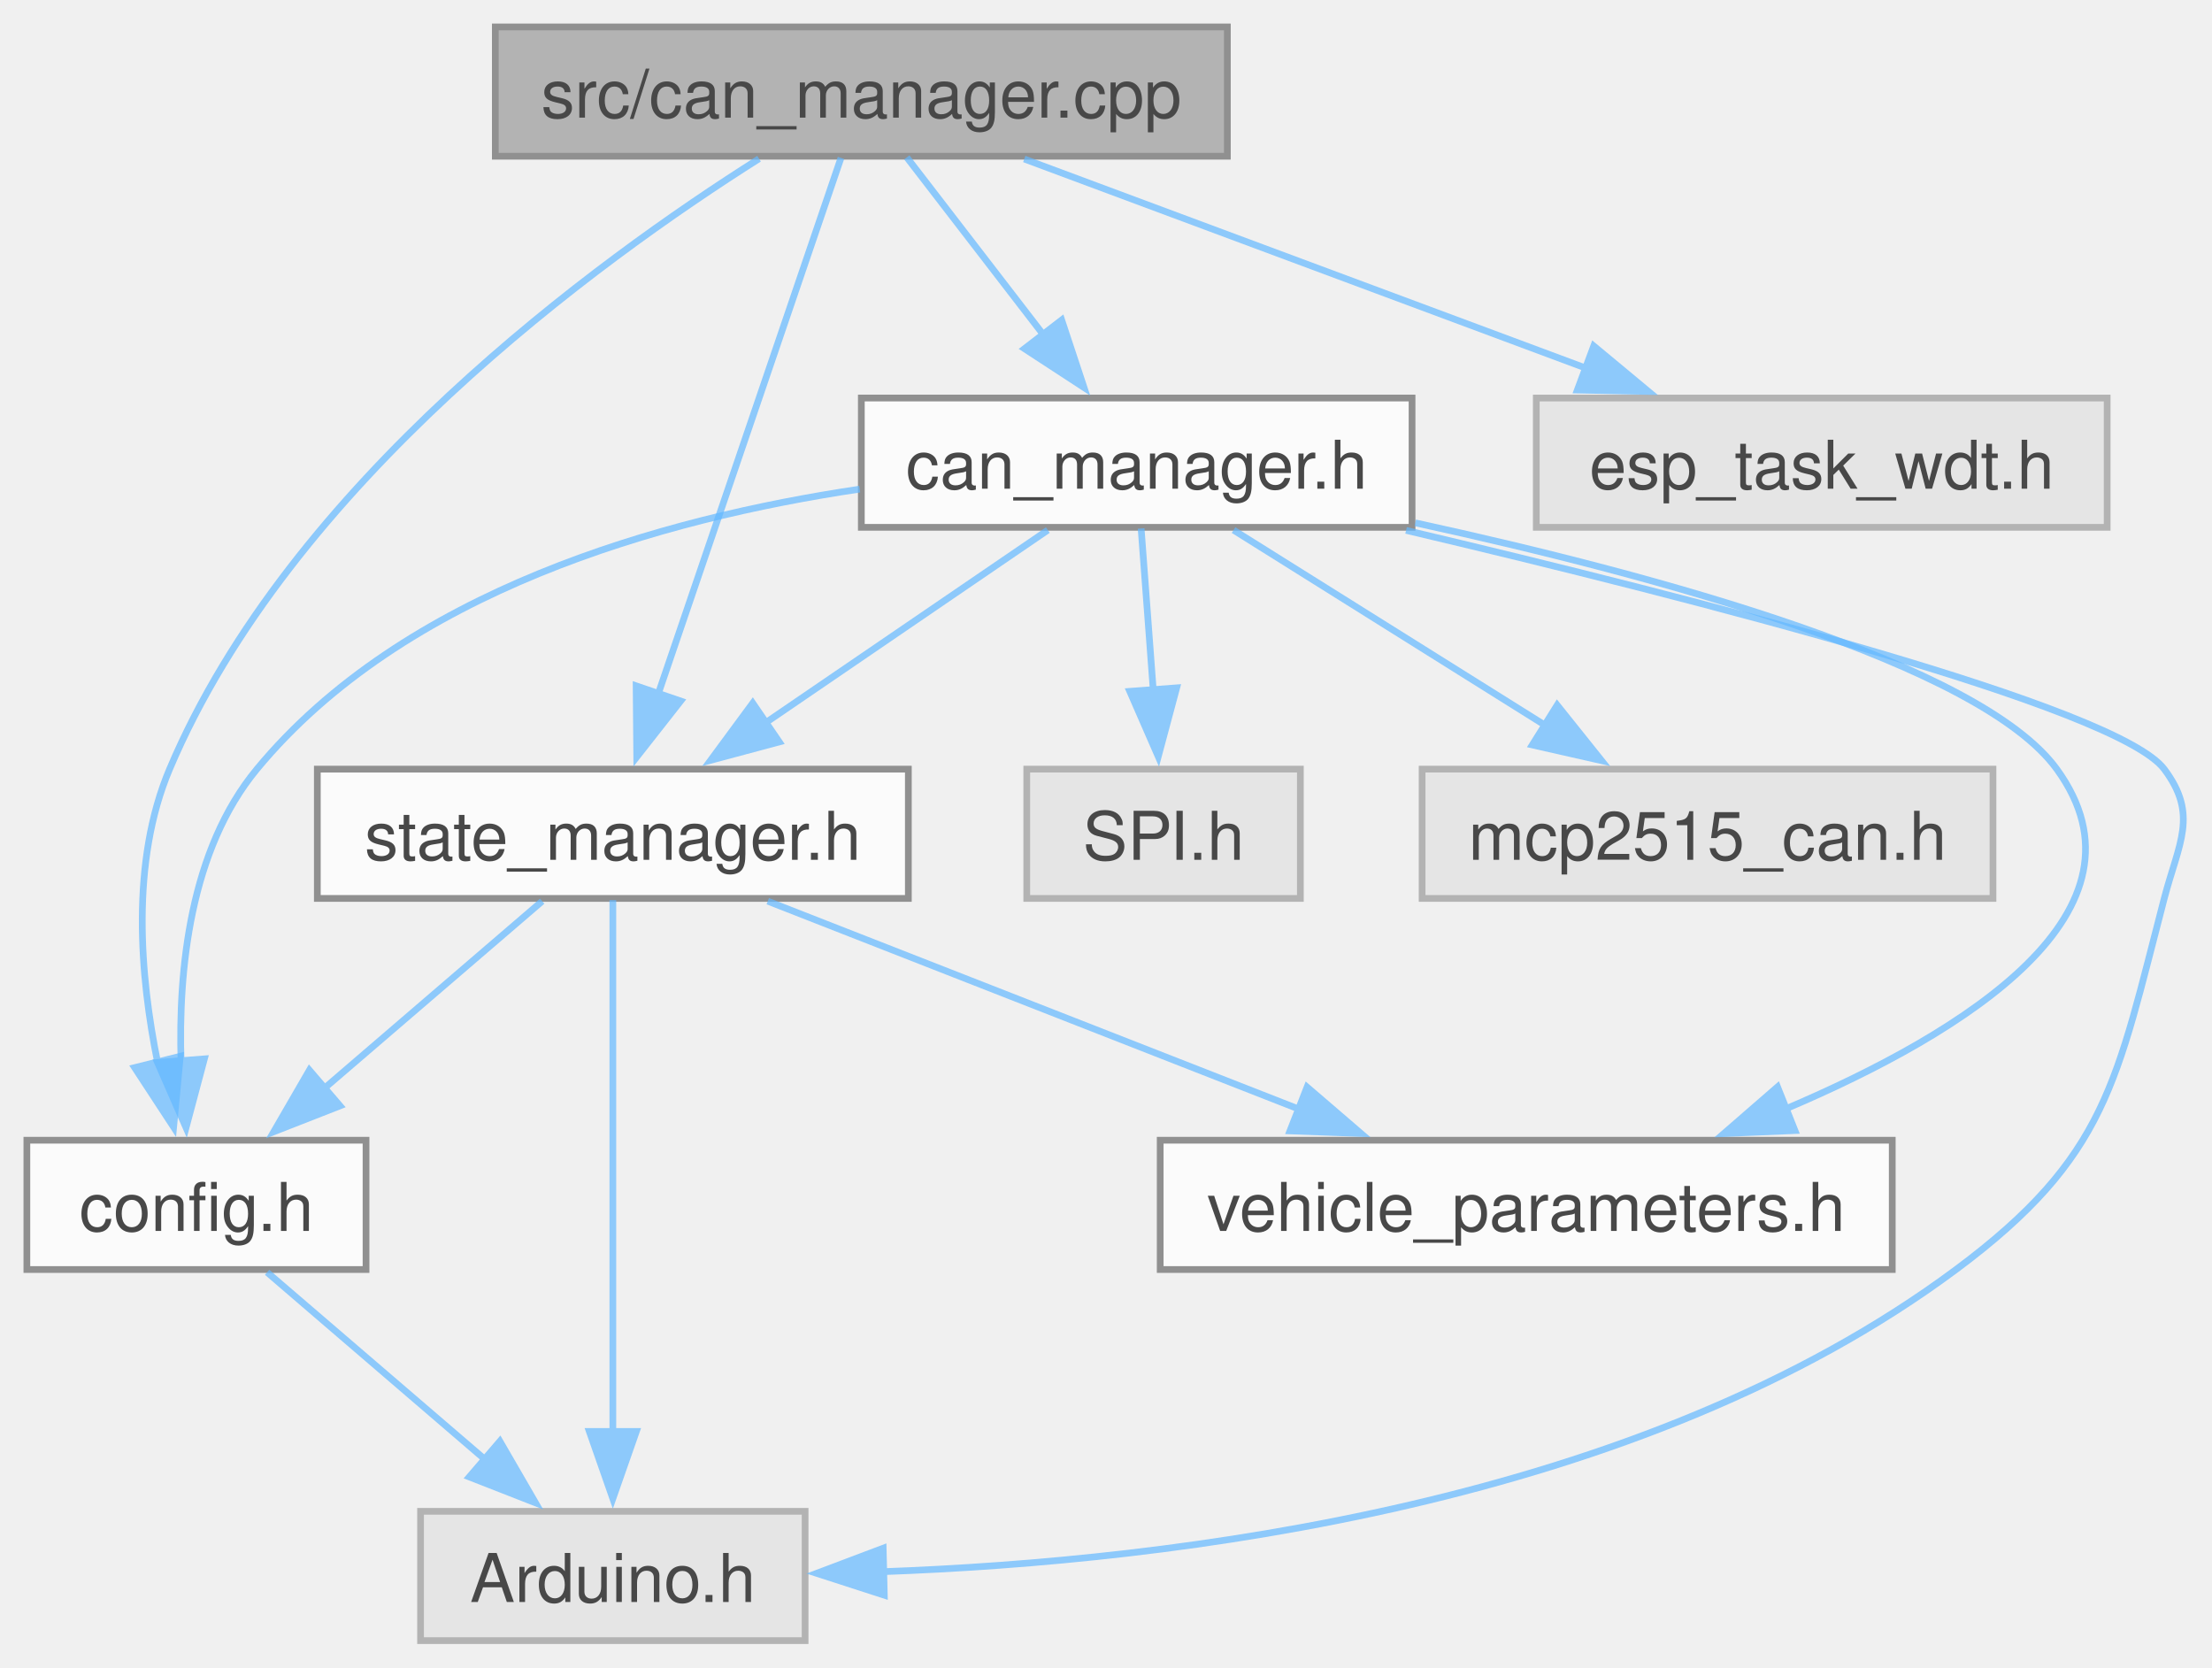
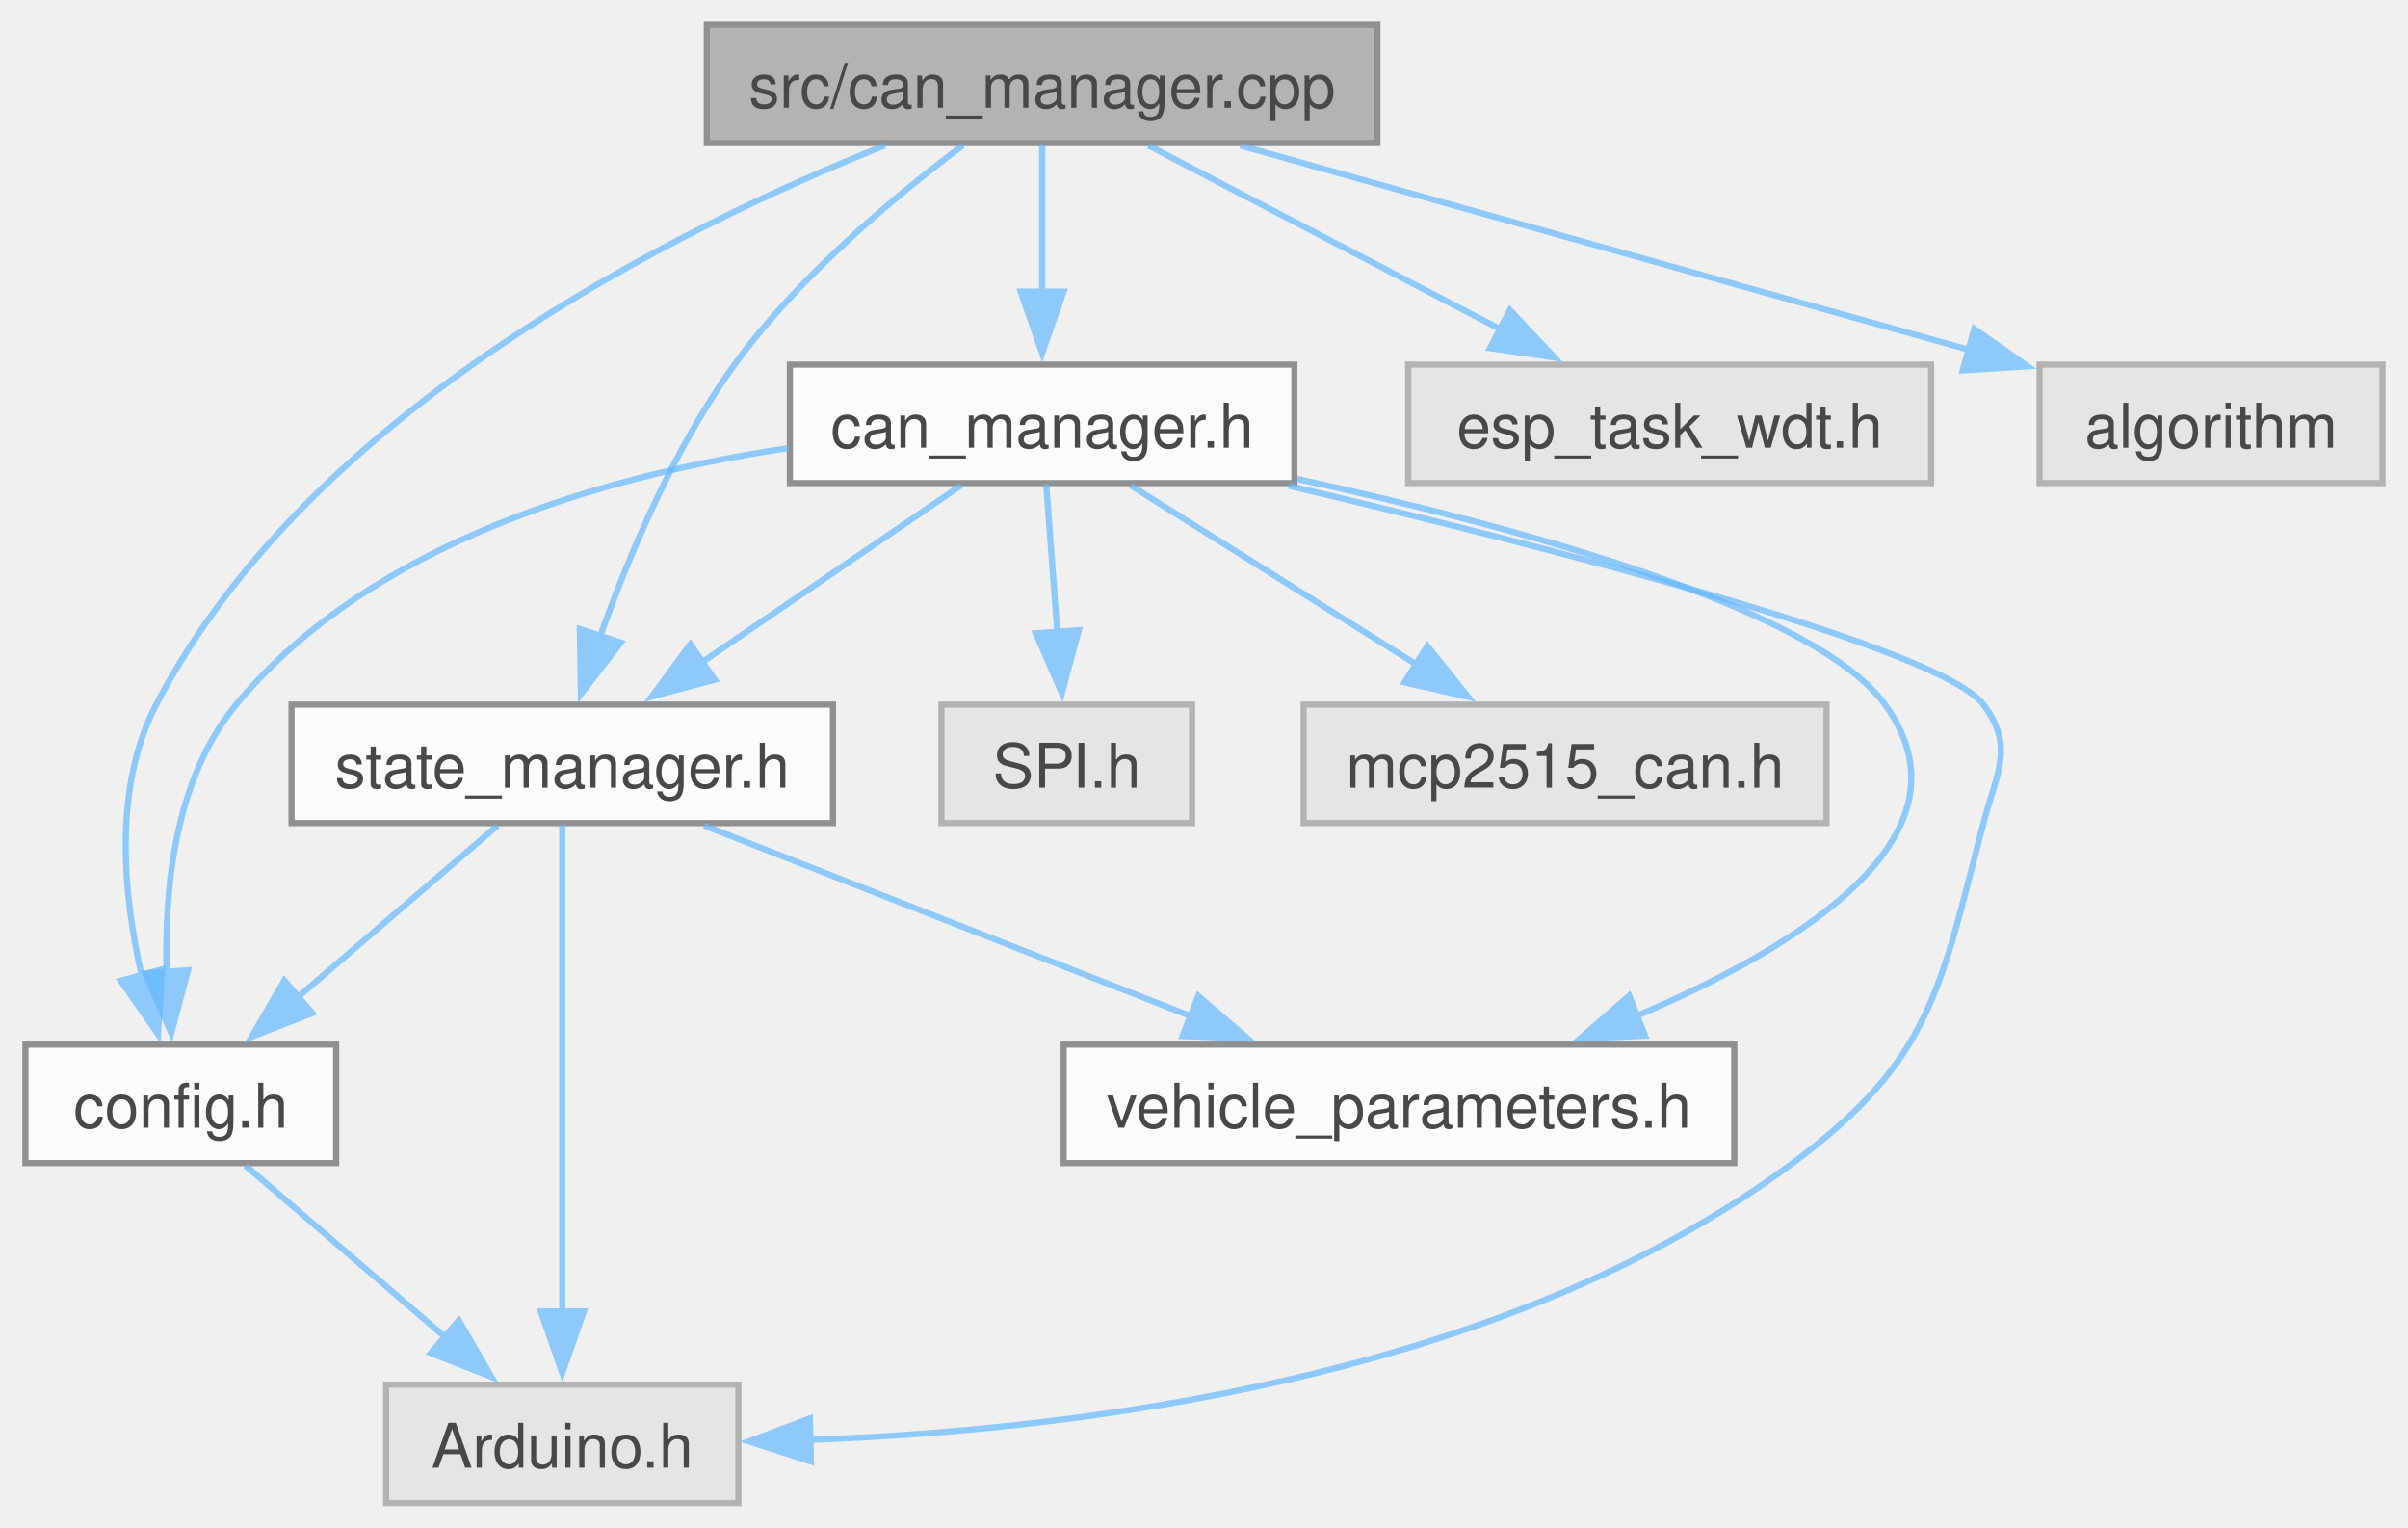
- <svg xmlns="http://www.w3.org/2000/svg" xmlns:xlink="http://www.w3.org/1999/xlink" width="329pt" height="248pt" viewBox="0.00 0.00 329.36 248.25">
+ <svg xmlns="http://www.w3.org/2000/svg" xmlns:xlink="http://www.w3.org/1999/xlink" width="391pt" height="248pt" viewBox="0.00 0.00 391.12 248.25">
  <svg id="main" version="1.1" xml:space="preserve">
    <style type="text/css">
.node, .edge {opacity: 0.7;}
.node.selected, .edge.selected {opacity: 1;}
.edge:hover path { stroke: red; }
.edge:hover polygon { stroke: red; fill: red; }
</style>
    <svg id="graph" class="graph">
      <g id="graph0" class="graph" transform="scale(1 1) rotate(0) translate(4 244.25)">
        <g id="Node000001" class="node">
          <g id="a_Node000001">
            <a xlink:title="Implementation of CAN communication management system.">
-               <polygon fill="#999999" stroke="#666666" points="178.75,-240.25 69.75,-240.25 69.75,-221 178.75,-221 178.75,-240.25" />
-               <text text-anchor="middle" x="124.25" y="-226.75" font-family="Helvetica,sans-Serif" font-size="10.00">src/can_manager.cpp</text>
+               <polygon fill="#999999" stroke="#666666" points="219.75,-240.25 110.75,-240.25 110.75,-221 219.75,-221 219.75,-240.25" />
+               <text text-anchor="middle" x="165.25" y="-226.75" font-family="Helvetica,sans-Serif" font-size="10.00">src/can_manager.cpp</text>
            </a>
          </g>
        </g>
        <g id="Node000002" class="node">
          <g id="a_Node000002">
            <a xlink:href="can__manager_8h.html" target="_top" xlink:title="CAN Communication Manager for Vehicle Control System.">
              <polygon fill="white" stroke="#666666" points="206.25,-185 124.25,-185 124.25,-165.75 206.25,-165.75 206.25,-185" />
              <text text-anchor="middle" x="165.25" y="-171.5" font-family="Helvetica,sans-Serif" font-size="10.00">can_manager.h</text>
            </a>
          </g>
        </g>
        <g id="edge1_Node000001_Node000002" class="edge">
          <g id="a_edge1_Node000001_Node000002">
            <a xlink:title=" ">
-               <path fill="none" stroke="#63b8ff" d="M131.02,-220.83C136.57,-213.63 144.59,-203.21 151.48,-194.26" />
-               <polygon fill="#63b8ff" stroke="#63b8ff" points="154.08,-196.62 157.41,-186.56 148.54,-192.35 154.08,-196.62" />
+               <path fill="none" stroke="#63b8ff" d="M165.25,-220.83C165.25,-214.32 165.25,-205.17 165.25,-196.87" />
+               <polygon fill="#63b8ff" stroke="#63b8ff" points="168.75,-196.87 165.25,-186.87 161.75,-196.87 168.75,-196.87" />
            </a>
          </g>
        </g>
        <g id="Node000006" class="node">
          <g id="a_Node000006">
            <a xlink:href="config_8h.html" target="_top" xlink:title=" ">
              <polygon fill="white" stroke="#666666" points="50.5,-74.5 0,-74.5 0,-55.25 50.5,-55.25 50.5,-74.5" />
              <text text-anchor="middle" x="25.25" y="-61" font-family="Helvetica,sans-Serif" font-size="10.00">config.h</text>
            </a>
          </g>
        </g>
        <g id="edge14_Node000001_Node000006" class="edge">
          <g id="a_edge14_Node000001_Node000006">
            <a xlink:title=" ">
-               <path fill="none" stroke="#63b8ff" d="M109.02,-220.63C85,-205.45 39.21,-172.19 21.25,-129.75 15.41,-115.95 16.83,-98.96 19.49,-85.97" />
-               <polygon fill="#63b8ff" stroke="#63b8ff" points="22.84,-87 21.85,-76.45 16.05,-85.31 22.84,-87" />
+               <path fill="none" stroke="#63b8ff" d="M139.68,-220.61C105.44,-206.97 46.13,-177.51 21.25,-129.75 14.18,-116.17 15.88,-98.7 18.96,-85.46" />
+               <polygon fill="#63b8ff" stroke="#63b8ff" points="22.23,-86.76 21.55,-76.19 15.49,-84.88 22.23,-86.76" />
            </a>
          </g>
        </g>
        <g id="Node000008" class="node">
          <g id="a_Node000008">
            <a xlink:href="state__manager_8h.html" target="_top" xlink:title="Vehicle State Management System.">
              <polygon fill="white" stroke="#666666" points="131.25,-129.75 43.25,-129.75 43.25,-110.5 131.25,-110.5 131.25,-129.75" />
              <text text-anchor="middle" x="87.25" y="-116.25" font-family="Helvetica,sans-Serif" font-size="10.00">state_manager.h</text>
            </a>
          </g>
        </g>
        <g id="edge12_Node000001_Node000008" class="edge">
          <g id="a_edge12_Node000001_Node000008">
            <a xlink:title=" ">
-               <path fill="none" stroke="#63b8ff" d="M121.22,-220.75C115.31,-203.42 102.12,-164.73 94.02,-140.99" />
-               <polygon fill="#63b8ff" stroke="#63b8ff" points="97.35,-139.89 90.81,-131.56 90.72,-142.15 97.35,-139.89" />
+               <path fill="none" stroke="#63b8ff" d="M152.34,-220.6C141.32,-212.36 125.64,-199.31 115.25,-185 105.45,-171.49 98.09,-154.02 93.38,-140.76" />
+               <polygon fill="#63b8ff" stroke="#63b8ff" points="96.76,-139.83 90.28,-131.44 90.11,-142.04 96.76,-139.83" />
            </a>
          </g>
        </g>
        <g id="Node000009" class="node">
          <g id="a_Node000009">
            <a xlink:title=" ">
              <polygon fill="#e0e0e0" stroke="#999999" points="309.75,-185 224.75,-185 224.75,-165.75 309.75,-165.75 309.75,-185" />
              <text text-anchor="middle" x="267.25" y="-171.5" font-family="Helvetica,sans-Serif" font-size="10.00">esp_task_wdt.h</text>
            </a>
          </g>
        </g>
        <g id="edge13_Node000001_Node000009" class="edge">
          <g id="a_edge13_Node000001_Node000009">
            <a xlink:title=" ">
-               <path fill="none" stroke="#63b8ff" d="M148.51,-220.59C171.52,-212.02 206.34,-199.06 232.33,-189.38" />
-               <polygon fill="#63b8ff" stroke="#63b8ff" points="233.3,-192.75 241.45,-185.98 230.86,-186.19 233.3,-192.75" />
+               <path fill="none" stroke="#63b8ff" d="M182.55,-220.59C198.23,-212.41 221.6,-200.21 239.83,-190.69" />
+               <polygon fill="#63b8ff" stroke="#63b8ff" points="241.28,-193.88 248.52,-186.15 238.04,-187.68 241.28,-193.88" />
+             </a>
+           </g>
+         </g>
+         <g id="Node000010" class="node">
+           <g id="a_Node000010">
+             <a xlink:title=" ">
+               <polygon fill="#e0e0e0" stroke="#999999" points="383.12,-185 327.38,-185 327.38,-165.75 383.12,-165.75 383.12,-185" />
+               <text text-anchor="middle" x="355.25" y="-171.5" font-family="Helvetica,sans-Serif" font-size="10.00">algorithm</text>
+             </a>
+           </g>
+         </g>
+         <g id="edge15_Node000001_Node000010" class="edge">
+           <g id="a_edge15_Node000001_Node000010">
+             <a xlink:title=" ">
+               <path fill="none" stroke="#63b8ff" d="M197.48,-220.59C230.25,-211.41 281.05,-197.17 316.11,-187.34" />
+               <polygon fill="#63b8ff" stroke="#63b8ff" points="316.76,-190.8 325.44,-184.73 314.87,-184.06 316.76,-190.8" />
            </a>
          </g>
        </g>
        <g id="Node000003" class="node">
          <g id="a_Node000003">
            <a xlink:title=" ">
              <polygon fill="#e0e0e0" stroke="#999999" points="115.88,-19.25 58.62,-19.25 58.62,0 115.88,0 115.88,-19.25" />
              <text text-anchor="middle" x="87.25" y="-5.75" font-family="Helvetica,sans-Serif" font-size="10.00">Arduino.h</text>
            </a>
          </g>
        </g>
        <g id="edge2_Node000002_Node000003" class="edge">
          <g id="a_edge2_Node000002_Node000003">
            <a xlink:title=" ">
              <path fill="none" stroke="#63b8ff" d="M205.36,-165.3C248.32,-155.17 311.32,-138.99 318.25,-129.75 323.38,-122.91 320.41,-118.78 318.25,-110.5 311.13,-83.26 309.84,-72.05 287.25,-55.25 240.18,-20.24 170.78,-11.82 127.34,-10.26" />
              <polygon fill="#63b8ff" stroke="#63b8ff" points="127.67,-6.76 117.59,-10.02 127.5,-13.76 127.67,-6.76" />
            </a>
          </g>
        </g>
        <g id="Node000004" class="node">
          <g id="a_Node000004">
            <a xlink:title=" ">
              <polygon fill="#e0e0e0" stroke="#999999" points="189.62,-129.75 148.88,-129.75 148.88,-110.5 189.62,-110.5 189.62,-129.75" />
              <text text-anchor="middle" x="169.25" y="-116.25" font-family="Helvetica,sans-Serif" font-size="10.00">SPI.h</text>
            </a>
          </g>
        </g>
        <g id="edge3_Node000002_Node000004" class="edge">
          <g id="a_edge3_Node000002_Node000004">
            <a xlink:title=" ">
              <path fill="none" stroke="#63b8ff" d="M165.91,-165.58C166.41,-158.99 167.1,-149.71 167.73,-141.32" />
              <polygon fill="#63b8ff" stroke="#63b8ff" points="171.2,-141.85 168.46,-131.62 164.22,-141.33 171.2,-141.85" />
            </a>
          </g>
        </g>
        <g id="Node000005" class="node">
          <g id="a_Node000005">
            <a xlink:title=" ">
              <polygon fill="#e0e0e0" stroke="#999999" points="292.75,-129.75 207.75,-129.75 207.75,-110.5 292.75,-110.5 292.75,-129.75" />
              <text text-anchor="middle" x="250.25" y="-116.25" font-family="Helvetica,sans-Serif" font-size="10.00">mcp2515_can.h</text>
            </a>
          </g>
        </g>
        <g id="edge4_Node000002_Node000005" class="edge">
          <g id="a_edge4_Node000002_Node000005">
            <a xlink:title=" ">
              <path fill="none" stroke="#63b8ff" d="M179.67,-165.34C192.37,-157.39 211.12,-145.64 226.11,-136.25" />
              <polygon fill="#63b8ff" stroke="#63b8ff" points="227.86,-139.28 234.48,-131.01 224.15,-133.35 227.86,-139.28" />
            </a>
          </g>
        </g>
        <g id="edge5_Node000002_Node000006" class="edge">
          <g id="a_edge5_Node000002_Node000006">
            <a xlink:title=" ">
              <path fill="none" stroke="#63b8ff" d="M124.01,-171.44C94.46,-167.04 56.15,-156.22 34.25,-129.75 24.3,-117.73 22.52,-99.87 22.96,-86.09" />
              <polygon fill="#63b8ff" stroke="#63b8ff" points="26.43,-86.61 23.7,-76.37 19.45,-86.08 26.43,-86.61" />
            </a>
          </g>
        </g>
        <g id="Node000007" class="node">
          <g id="a_Node000007">
            <a xlink:href="vehicle__parameters_8h.html" target="_top" xlink:title="Vehicle Configuration Parameters and Operating Limits.">
              <polygon fill="white" stroke="#666666" points="277.75,-74.5 168.75,-74.5 168.75,-55.25 277.75,-55.25 277.75,-74.5" />
              <text text-anchor="middle" x="223.25" y="-61" font-family="Helvetica,sans-Serif" font-size="10.00">vehicle_parameters.h</text>
            </a>
          </g>
        </g>
        <g id="edge7_Node000002_Node000007" class="edge">
          <g id="a_edge7_Node000002_Node000007">
            <a xlink:title=" ">
              <path fill="none" stroke="#63b8ff" d="M206.73,-166.42C242.73,-158.57 290.82,-145.49 302.25,-129.75 317.57,-108.64 288.84,-90.61 261.83,-79.14" />
              <polygon fill="#63b8ff" stroke="#63b8ff" points="263.26,-75.94 252.67,-75.49 260.67,-82.44 263.26,-75.94" />
            </a>
          </g>
        </g>
        <g id="edge8_Node000002_Node000008" class="edge">
          <g id="a_edge8_Node000002_Node000008">
            <a xlink:title=" ">
              <path fill="none" stroke="#63b8ff" d="M152.02,-165.34C140.48,-157.46 123.48,-145.86 109.8,-136.52" />
              <polygon fill="#63b8ff" stroke="#63b8ff" points="112.03,-133.8 101.8,-131.06 108.08,-139.58 112.03,-133.8" />
            </a>
          </g>
        </g>
        <g id="edge6_Node000006_Node000003" class="edge">
          <g id="a_edge6_Node000006_Node000003">
            <a xlink:title=" ">
              <path fill="none" stroke="#63b8ff" d="M35.77,-54.84C44.64,-47.22 57.56,-36.12 68.24,-26.95" />
              <polygon fill="#63b8ff" stroke="#63b8ff" points="70.43,-29.68 75.74,-20.51 65.87,-24.37 70.43,-29.68" />
            </a>
          </g>
        </g>
        <g id="edge9_Node000008_Node000003" class="edge">
          <g id="a_edge9_Node000008_Node000003">
            <a xlink:title=" ">
              <path fill="none" stroke="#63b8ff" d="M87.25,-110.25C87.25,-93 87.25,-54.58 87.25,-30.81" />
              <polygon fill="#63b8ff" stroke="#63b8ff" points="90.75,-31.14 87.25,-21.14 83.75,-31.14 90.75,-31.14" />
            </a>
          </g>
        </g>
        <g id="edge10_Node000008_Node000006" class="edge">
          <g id="a_edge10_Node000008_Node000006">
            <a xlink:title=" ">
              <path fill="none" stroke="#63b8ff" d="M76.73,-110.09C67.86,-102.47 54.94,-91.37 44.26,-82.2" />
              <polygon fill="#63b8ff" stroke="#63b8ff" points="46.63,-79.62 36.76,-75.76 42.07,-84.93 46.63,-79.62" />
            </a>
          </g>
        </g>
        <g id="edge11_Node000008_Node000007" class="edge">
          <g id="a_edge11_Node000008_Node000007">
            <a xlink:title=" ">
              <path fill="none" stroke="#63b8ff" d="M110.32,-110.09C132.01,-101.6 164.73,-88.79 189.38,-79.14" />
              <polygon fill="#63b8ff" stroke="#63b8ff" points="190.62,-82.41 198.66,-75.5 188.07,-75.89 190.62,-82.41" />
            </a>
          </g>
        </g>
      </g>
    </svg>
  </svg>
  <style type="text/css">

[data-mouse-over-selected='false'] { opacity: 0.7; }
[data-mouse-over-selected='true']  { opacity: 1.0; }

</style>
</svg>
